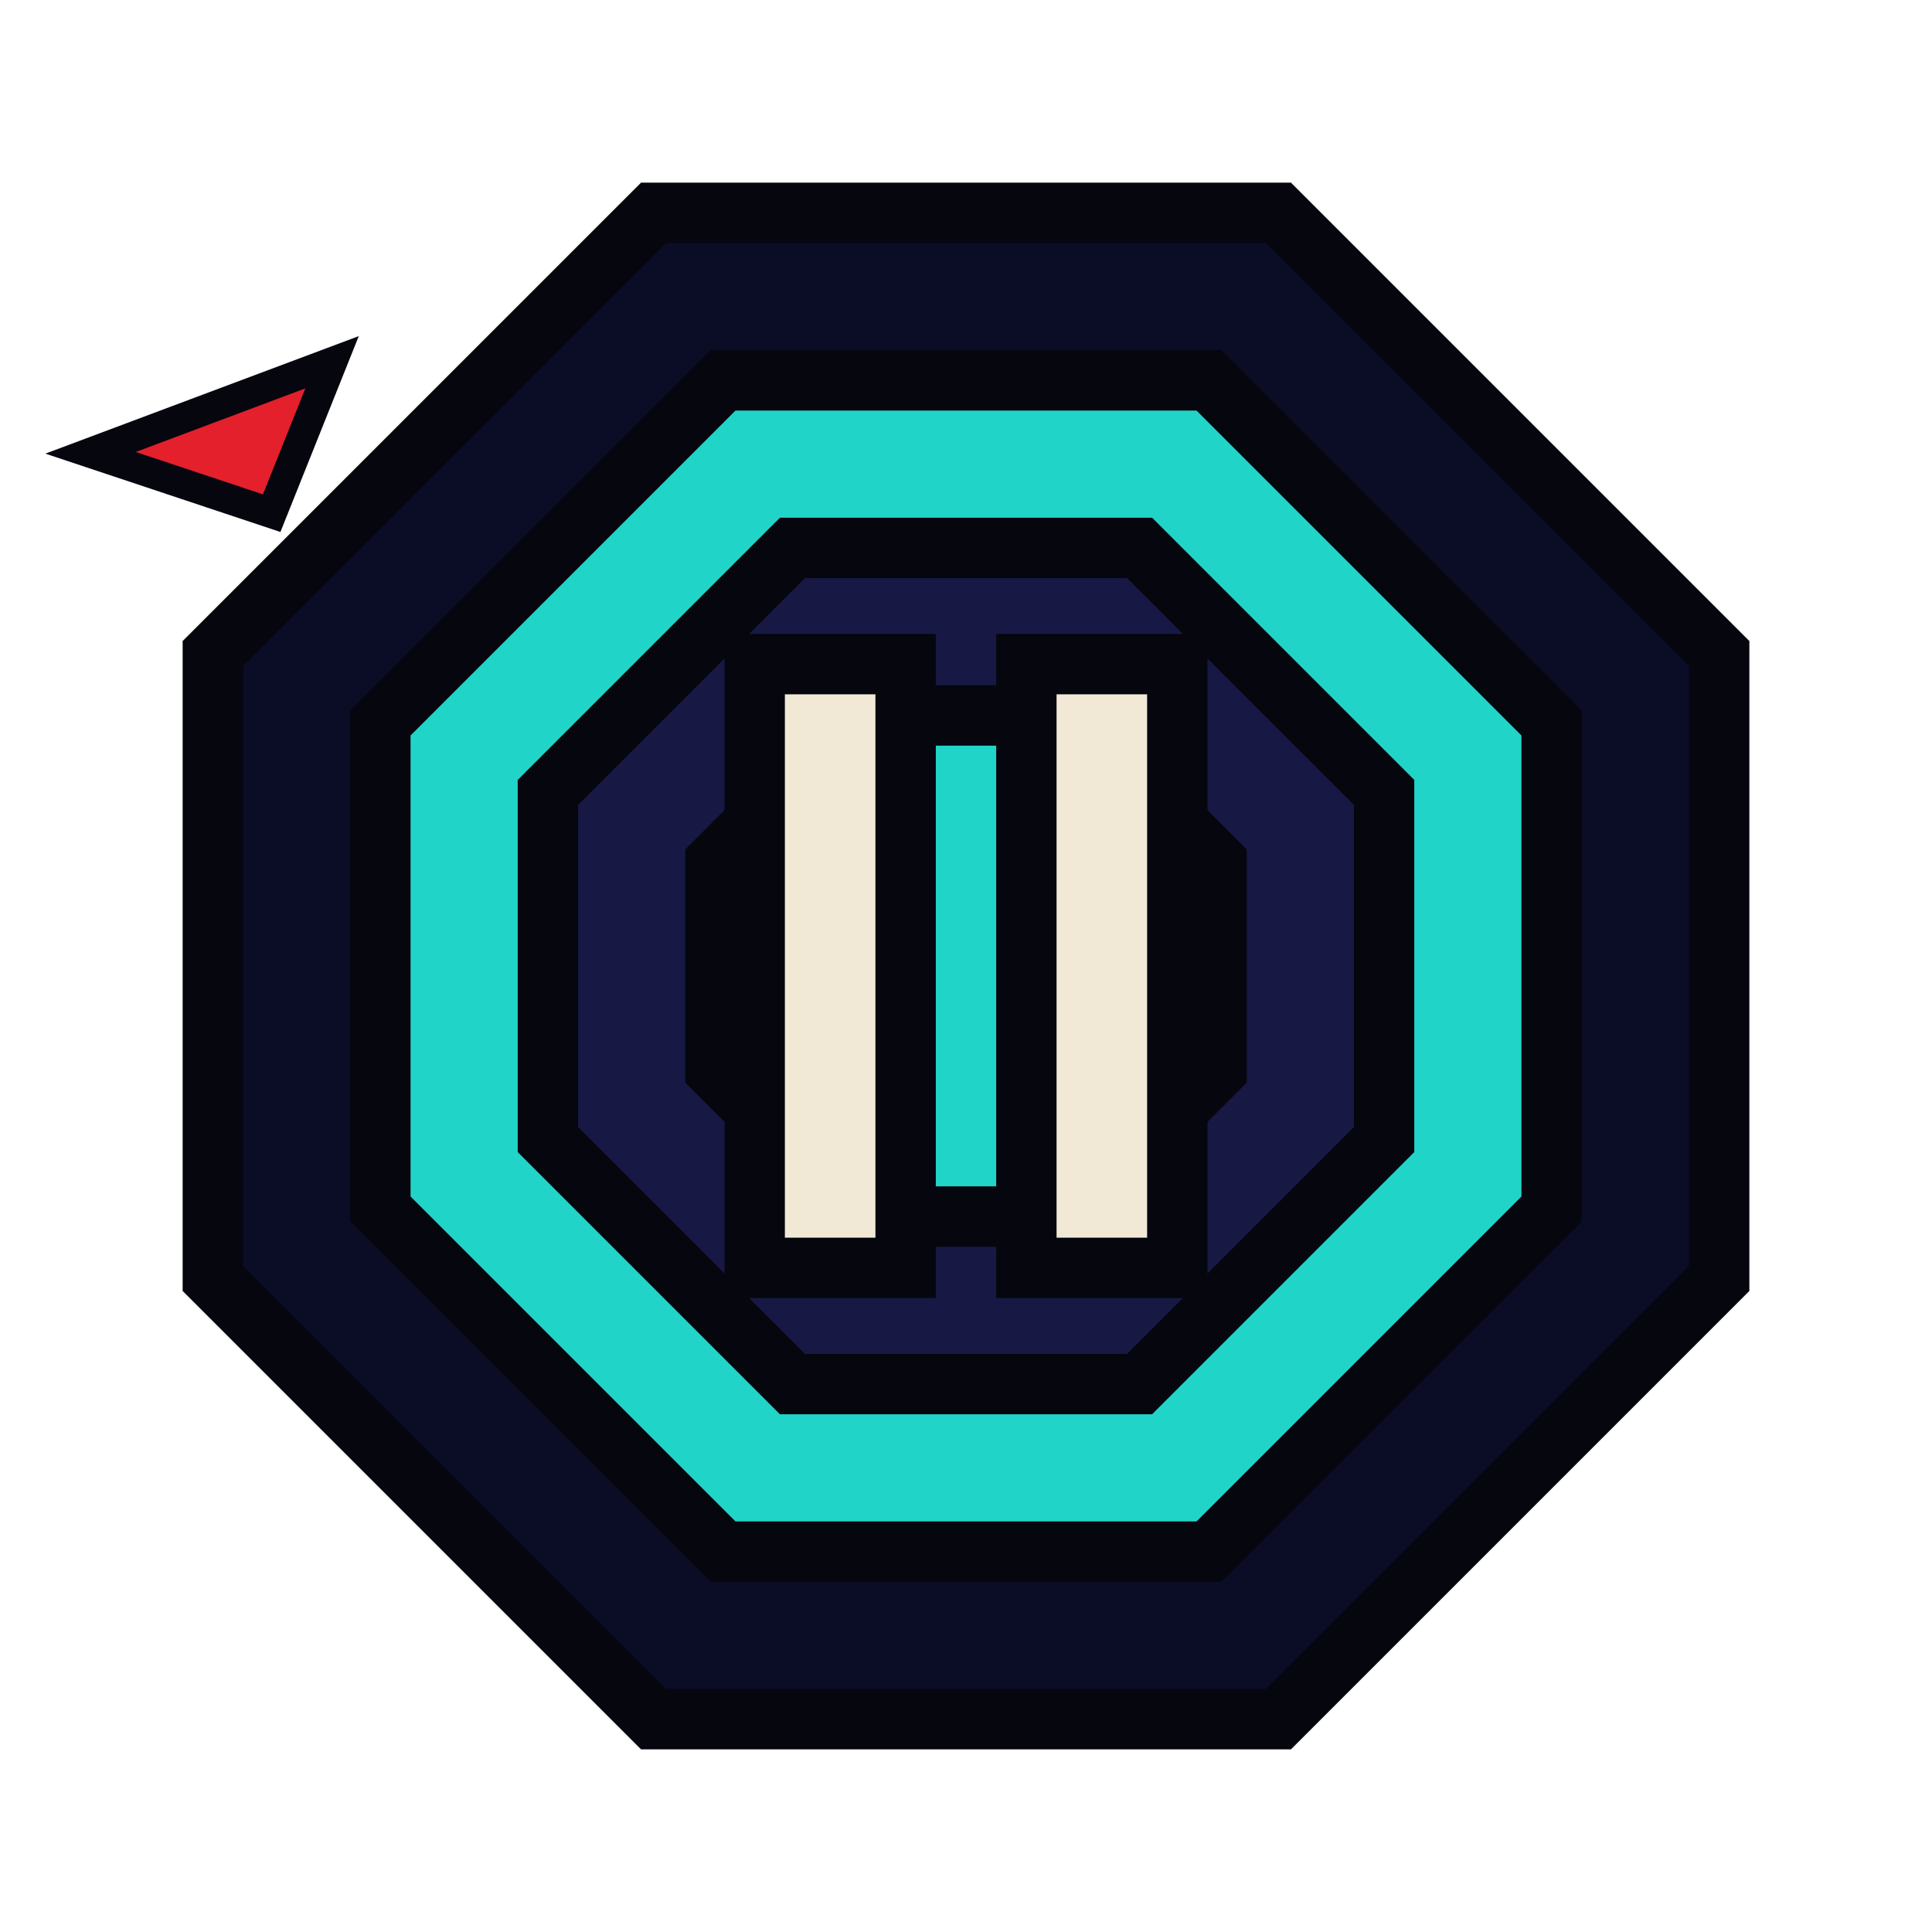
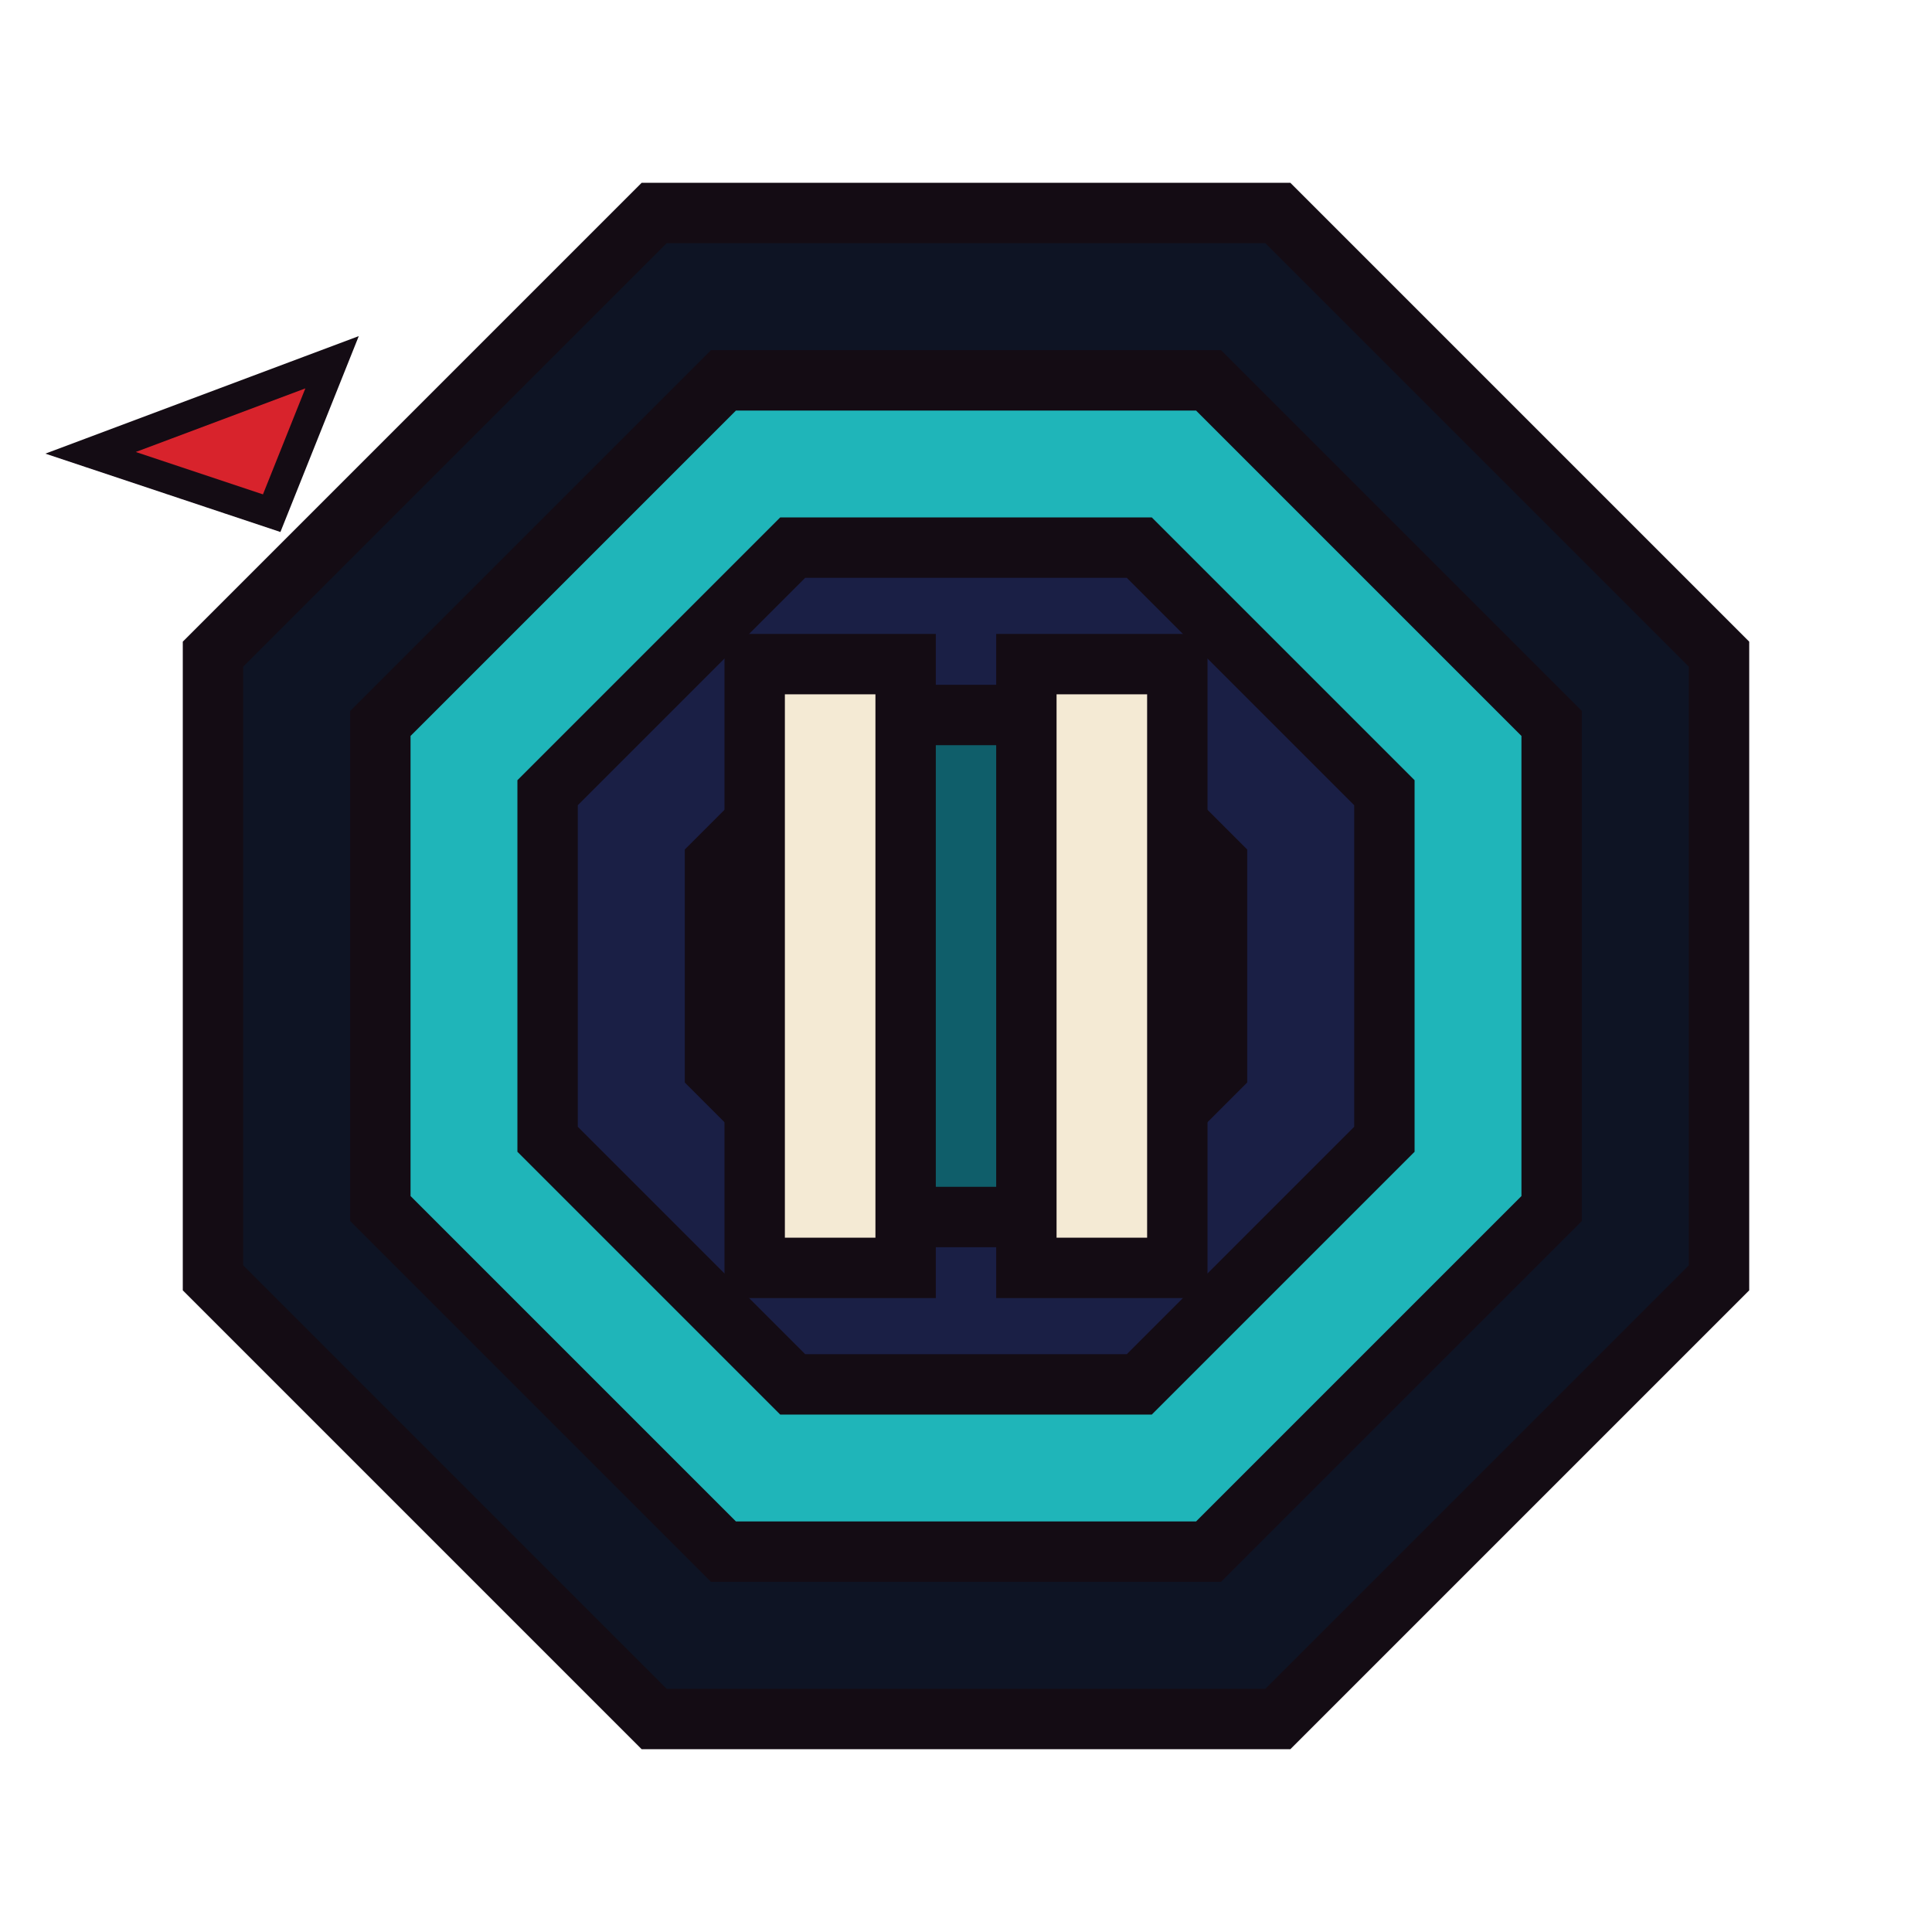
<svg xmlns="http://www.w3.org/2000/svg" width="128" height="128" viewBox="0 0 128 128">
-   <polygon points="113.9,84.7 84.7,113.9 43.3,113.9 14.1,84.7 14.1,43.3 43.3,14.1 84.7,14.1 113.9,43.3" fill="#0b0c26" stroke="#06060f" stroke-width="4" stroke-linejoin="miter" />
-   <polygon points="102.8,80.1 80.1,102.8 47.9,102.8 25.2,80.1 25.2,47.9 47.9,25.2 80.1,25.2 102.8,47.9" fill="#21d4c8" stroke="#06060f" stroke-width="4" stroke-linejoin="miter" />
-   <polygon points="91.7,75.5 75.5,91.7 52.5,91.7 36.3,75.5 36.3,52.5 52.5,36.3 75.5,36.3 91.7,52.5" fill="#171944" stroke="#06060f" stroke-width="4" stroke-linejoin="miter" />
-   <polygon points="80.6,70.9 70.9,80.6 57.1,80.6 47.4,70.9 47.4,57.1 57.1,47.4 70.9,47.4 80.6,57.1" fill="#21d4c8" stroke="#06060f" stroke-width="4" stroke-linejoin="miter" />
-   <polygon points="50,44 60,44 60,84 50,84" fill="#f1e9d6" stroke="#06060f" stroke-width="4" />
-   <polygon points="68,44 78,44 78,84 68,84" fill="#f1e9d6" stroke="#06060f" stroke-width="4" />
-   <polygon points="6,30 22,24 18,34" fill="#e3202c" stroke="#06060f" stroke-width="2" />
+   <g id="base">
+     <polygon points="113.89,84.66 84.66,113.89 43.34,113.89 14.11,84.66 14.11,43.34 43.34,14.11 84.66,14.11 113.89,43.34" fill="#0E1424" />
+     <polygon points="102.80,80.07 80.07,102.80 47.93,102.80 25.20,80.07 25.20,47.93 47.93,25.20 80.07,25.20 102.80,47.93" fill="#1FB5B9" />
+   </g>
+   <g id="shadow">
+     <polygon points="91.72,75.48 75.48,91.72 52.52,91.72 36.28,75.48 36.28,52.52 52.52,36.28 75.48,36.28 91.72,52.52" fill="#1A1F45" />
+     <polygon points="80.63,70.89 70.89,80.63 57.11,80.63 47.37,70.89 47.37,57.11 57.11,47.37 70.89,47.37 80.63,57.11" fill="#0F5E6A" />
+   </g>
+   <g id="ink">
+     <polygon points="113.89,84.66 84.66,113.89 43.34,113.89 14.11,84.66 14.11,43.34 43.34,14.11 84.66,14.11 113.89,43.34" fill="none" stroke="#140C14" stroke-width="4.00" stroke-linejoin="miter" />
+     <polygon points="102.80,80.07 80.07,102.80 47.93,102.80 25.20,80.07 25.20,47.93 47.93,25.20 80.07,25.20 102.80,47.93" fill="none" stroke="#140C14" stroke-width="4.00" stroke-linejoin="miter" />
+     <polygon points="91.72,75.48 75.48,91.72 52.52,91.72 36.28,75.48 36.28,52.52 52.52,36.28 75.48,36.28 91.72,52.52" fill="none" stroke="#140C14" stroke-width="4.00" stroke-linejoin="miter" />
+     <polygon points="80.63,70.89 70.89,80.63 57.11,80.63 47.37,70.89 47.37,57.11 57.11,47.37 70.89,47.37 80.63,57.11" fill="none" stroke="#140C14" stroke-width="4.00" stroke-linejoin="miter" />
+     <polygon points="50.00,44.00 60.00,44.00 60.00,84.00 50.00,84.00" fill="#F4EAD4" stroke="#140C14" stroke-width="4" stroke-linejoin="miter" />
+     <polygon points="68.00,44.00 78.00,44.00 78.00,84.00 68.00,84.00" fill="#F4EAD4" stroke="#140C14" stroke-width="4" stroke-linejoin="miter" />
+     <polygon points="6,30 22,24 18,34" fill="#D8232C" stroke="#140C14" stroke-width="2" />
+   </g>
</svg>
